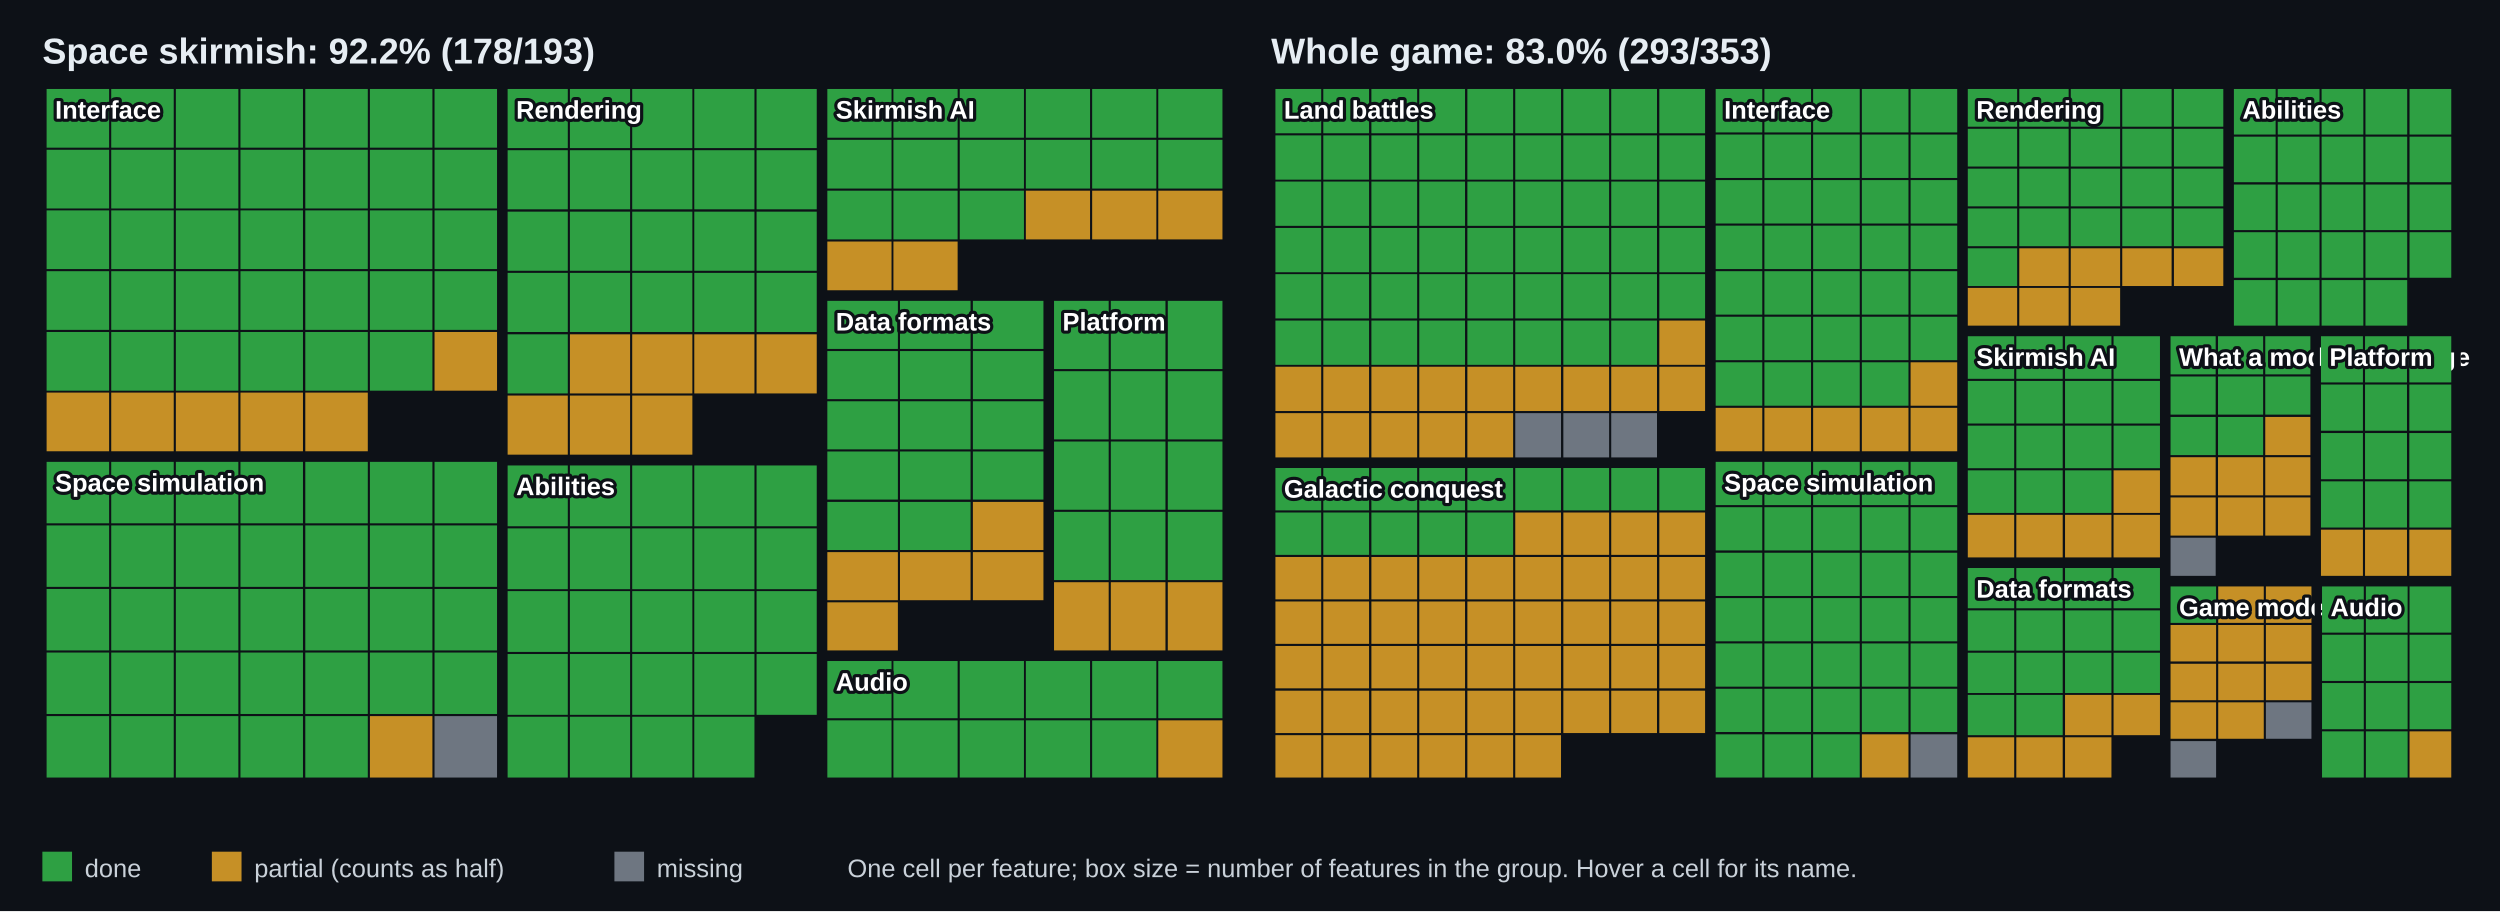
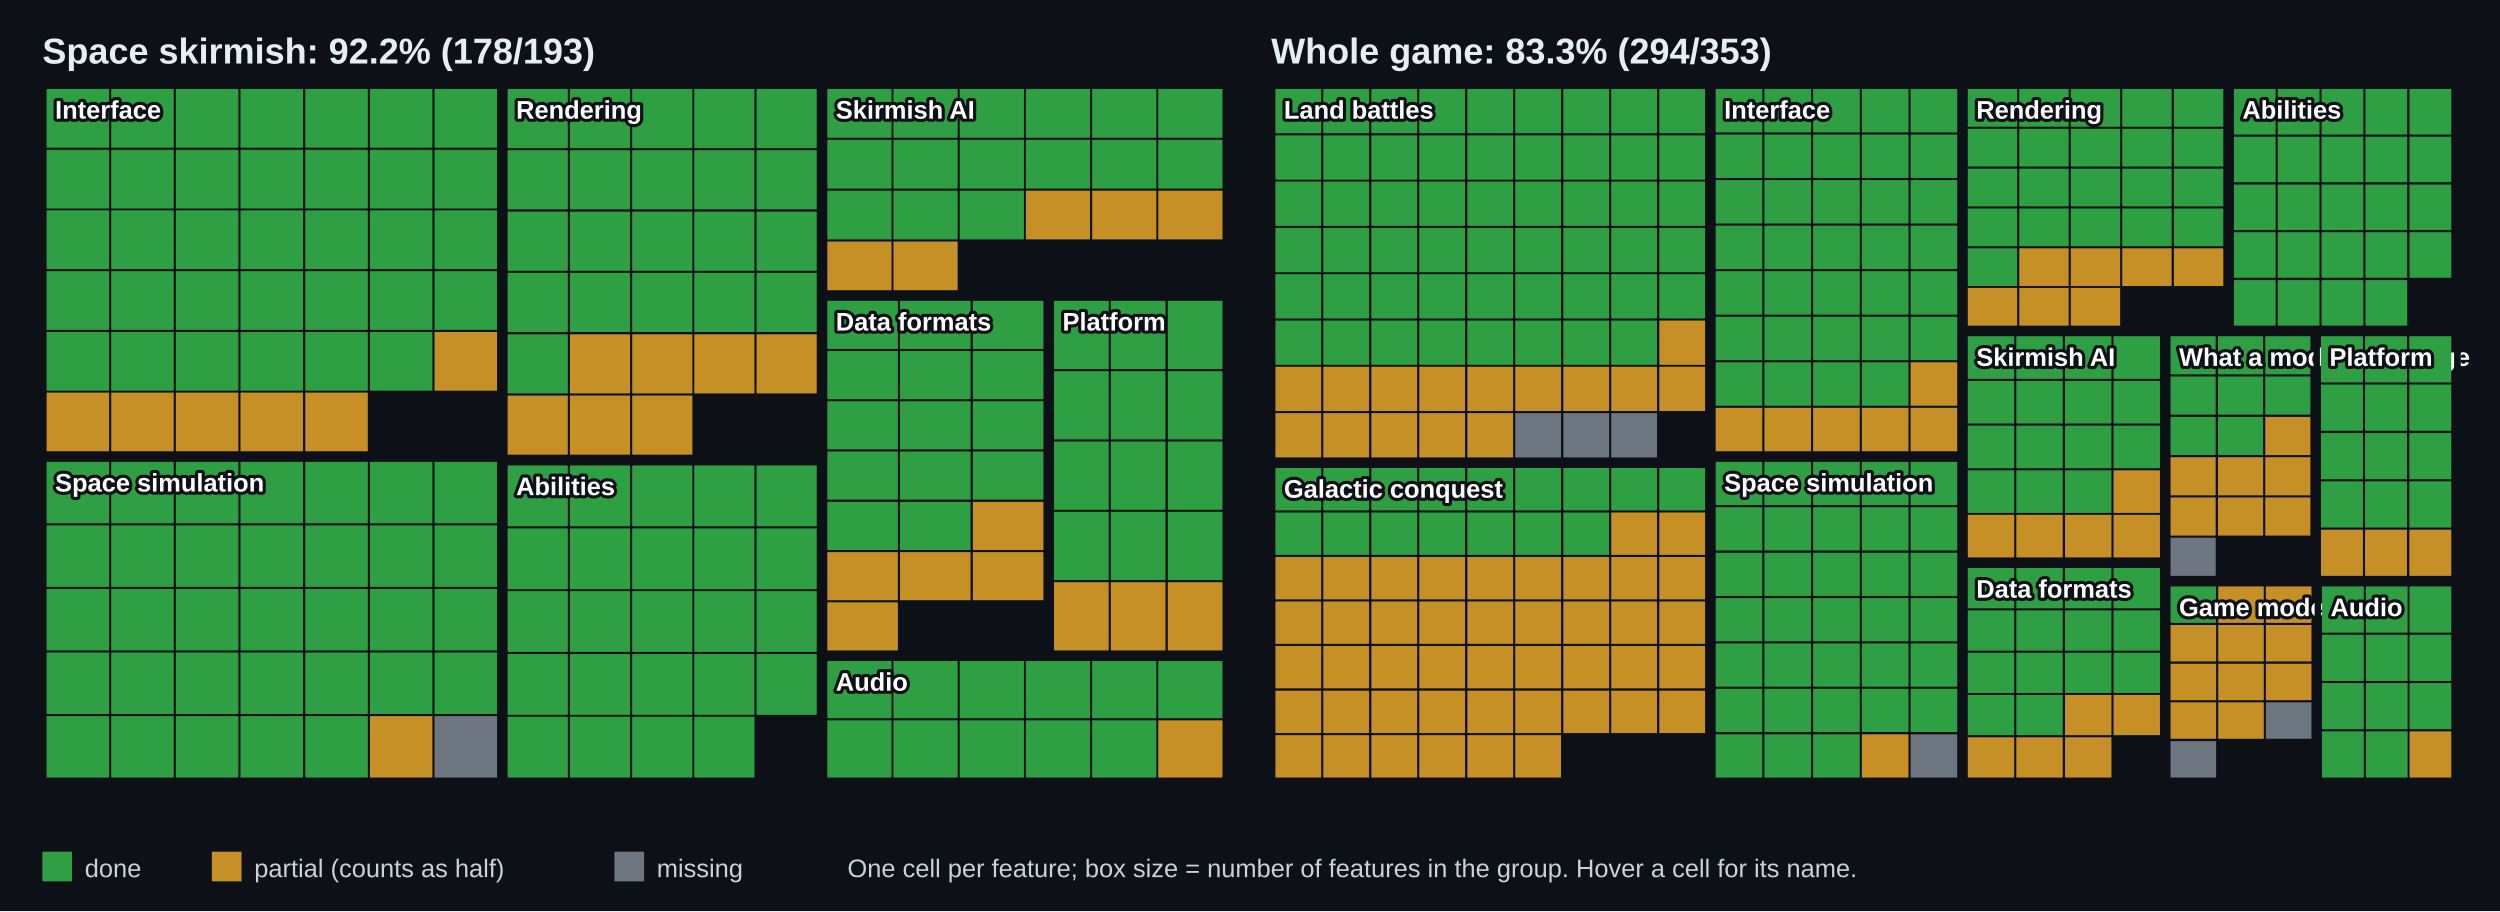
<svg xmlns="http://www.w3.org/2000/svg" viewBox="0 0 1180 430" width="1180" height="430" font-family="Segoe UI, Arial, sans-serif">
  <style>.title{font-size:17px;font-weight:700;fill:#e6edf3}.lab{font-size:12px;font-weight:700;fill:#fff}.lab.bg{stroke:#0d1117;stroke-width:3px;stroke-linejoin:round}.key{font-size:12px;fill:#c9d1d9}</style>
  <rect width="1180" height="430" fill="#0d1117" />
  <text x="20" y="30" class="title">Space skirmish: 92.2% (178/193)</text>
  <rect x="20" y="40" width="560" height="330" fill="#0d1117" />
  <rect x="22.0" y="42.0" width="29.5" height="27.7" fill="#2ea043" />
  <rect x="52.5" y="42.0" width="29.5" height="27.7" fill="#2ea043" />
  <rect x="83.0" y="42.0" width="29.5" height="27.7" fill="#2ea043" />
  <rect x="113.5" y="42.0" width="29.5" height="27.7" fill="#2ea043" />
  <rect x="144.1" y="42.0" width="29.5" height="27.7" fill="#2ea043" />
  <rect x="174.6" y="42.0" width="29.5" height="27.7" fill="#2ea043" />
  <rect x="205.1" y="42.0" width="29.5" height="27.7" fill="#2ea043" />
  <rect x="22.0" y="70.7" width="29.5" height="27.7" fill="#2ea043" />
  <rect x="52.5" y="70.7" width="29.5" height="27.7" fill="#2ea043" />
  <rect x="83.0" y="70.7" width="29.5" height="27.7" fill="#2ea043" />
  <rect x="113.5" y="70.7" width="29.5" height="27.7" fill="#2ea043" />
  <rect x="144.1" y="70.7" width="29.5" height="27.7" fill="#2ea043" />
  <rect x="174.6" y="70.7" width="29.5" height="27.7" fill="#2ea043" />
  <rect x="205.1" y="70.7" width="29.5" height="27.7" fill="#2ea043" />
  <rect x="22.0" y="99.3" width="29.5" height="27.7" fill="#2ea043" />
  <rect x="52.5" y="99.3" width="29.5" height="27.7" fill="#2ea043" />
  <rect x="83.0" y="99.3" width="29.5" height="27.7" fill="#2ea043" />
  <rect x="113.5" y="99.3" width="29.5" height="27.7" fill="#2ea043" />
  <rect x="144.1" y="99.3" width="29.5" height="27.7" fill="#2ea043" />
  <rect x="174.6" y="99.3" width="29.5" height="27.7" fill="#2ea043" />
  <rect x="205.1" y="99.3" width="29.5" height="27.7" fill="#2ea043" />
  <rect x="22.0" y="128.0" width="29.5" height="27.7" fill="#2ea043" />
  <rect x="52.5" y="128.0" width="29.5" height="27.7" fill="#2ea043" />
  <rect x="83.0" y="128.0" width="29.5" height="27.7" fill="#2ea043" />
  <rect x="113.5" y="128.0" width="29.5" height="27.7" fill="#2ea043" />
  <rect x="144.1" y="128.0" width="29.5" height="27.7" fill="#2ea043" />
  <rect x="174.6" y="128.0" width="29.5" height="27.7" fill="#2ea043" />
  <rect x="205.1" y="128.0" width="29.5" height="27.7" fill="#2ea043" />
  <rect x="22.0" y="156.7" width="29.5" height="27.7" fill="#2ea043" />
  <rect x="52.5" y="156.7" width="29.5" height="27.7" fill="#2ea043" />
  <rect x="83.0" y="156.7" width="29.5" height="27.7" fill="#2ea043" />
  <rect x="113.5" y="156.7" width="29.5" height="27.7" fill="#2ea043" />
  <rect x="144.1" y="156.7" width="29.5" height="27.7" fill="#2ea043" />
  <rect x="174.6" y="156.7" width="29.5" height="27.7" fill="#2ea043" />
  <rect x="205.1" y="156.7" width="29.5" height="27.7" fill="#c69026" />
  <rect x="22.0" y="185.3" width="29.5" height="27.7" fill="#c69026" />
  <rect x="52.5" y="185.3" width="29.5" height="27.7" fill="#c69026" />
  <rect x="83.0" y="185.3" width="29.5" height="27.7" fill="#c69026" />
  <rect x="113.5" y="185.3" width="29.5" height="27.7" fill="#c69026" />
  <rect x="144.1" y="185.3" width="29.5" height="27.7" fill="#c69026" />
  <rect x="20.0" y="40.0" width="217.6" height="176.0" fill="none" stroke="#0d1117" stroke-width="3" />
  <text x="26.0" y="56.0" class="lab bg">Interface</text>
  <text x="26.0" y="56.0" class="lab">Interface</text>
  <rect x="22.0" y="218.0" width="29.5" height="29.0" fill="#2ea043" />
  <rect x="52.5" y="218.0" width="29.5" height="29.0" fill="#2ea043" />
  <rect x="83.0" y="218.0" width="29.5" height="29.0" fill="#2ea043" />
  <rect x="113.5" y="218.0" width="29.5" height="29.0" fill="#2ea043" />
  <rect x="144.1" y="218.0" width="29.5" height="29.0" fill="#2ea043" />
  <rect x="174.6" y="218.0" width="29.5" height="29.0" fill="#2ea043" />
  <rect x="205.1" y="218.0" width="29.5" height="29.0" fill="#2ea043" />
  <rect x="22.0" y="248.0" width="29.5" height="29.0" fill="#2ea043" />
  <rect x="52.5" y="248.0" width="29.5" height="29.0" fill="#2ea043" />
  <rect x="83.0" y="248.0" width="29.5" height="29.0" fill="#2ea043" />
  <rect x="113.5" y="248.0" width="29.5" height="29.0" fill="#2ea043" />
  <rect x="144.1" y="248.0" width="29.5" height="29.0" fill="#2ea043" />
  <rect x="174.6" y="248.0" width="29.5" height="29.0" fill="#2ea043" />
  <rect x="205.1" y="248.0" width="29.5" height="29.0" fill="#2ea043" />
  <rect x="22.0" y="278.0" width="29.5" height="29.0" fill="#2ea043" />
  <rect x="52.5" y="278.0" width="29.5" height="29.0" fill="#2ea043" />
  <rect x="83.0" y="278.0" width="29.5" height="29.0" fill="#2ea043" />
  <rect x="113.5" y="278.0" width="29.5" height="29.0" fill="#2ea043" />
  <rect x="144.1" y="278.0" width="29.5" height="29.0" fill="#2ea043" />
  <rect x="174.6" y="278.0" width="29.5" height="29.0" fill="#2ea043" />
  <rect x="205.1" y="278.0" width="29.5" height="29.0" fill="#2ea043" />
  <rect x="22.0" y="308.0" width="29.5" height="29.0" fill="#2ea043" />
  <rect x="52.5" y="308.0" width="29.5" height="29.0" fill="#2ea043" />
  <rect x="83.0" y="308.0" width="29.5" height="29.0" fill="#2ea043" />
  <rect x="113.5" y="308.0" width="29.5" height="29.0" fill="#2ea043" />
  <rect x="144.1" y="308.0" width="29.5" height="29.0" fill="#2ea043" />
  <rect x="174.6" y="308.0" width="29.5" height="29.0" fill="#2ea043" />
  <rect x="205.1" y="308.0" width="29.5" height="29.0" fill="#2ea043" />
  <rect x="22.0" y="338.0" width="29.5" height="29.0" fill="#2ea043" />
  <rect x="52.5" y="338.0" width="29.5" height="29.0" fill="#2ea043" />
  <rect x="83.0" y="338.0" width="29.5" height="29.0" fill="#2ea043" />
  <rect x="113.5" y="338.0" width="29.5" height="29.0" fill="#2ea043" />
  <rect x="144.1" y="338.0" width="29.5" height="29.0" fill="#2ea043" />
  <rect x="174.6" y="338.0" width="29.5" height="29.0" fill="#c69026" />
  <rect x="205.1" y="338.0" width="29.5" height="29.0" fill="#6e7681" />
  <rect x="20.0" y="216.0" width="217.6" height="154.0" fill="none" stroke="#0d1117" stroke-width="3" />
  <text x="26.0" y="232.0" class="lab bg">Space simulation</text>
  <text x="26.0" y="232.0" class="lab">Space simulation</text>
  <rect x="239.6" y="42.0" width="28.4" height="27.9" fill="#2ea043" />
  <rect x="269.0" y="42.0" width="28.4" height="27.9" fill="#2ea043" />
  <rect x="298.4" y="42.0" width="28.4" height="27.9" fill="#2ea043" />
  <rect x="327.7" y="42.0" width="28.4" height="27.9" fill="#2ea043" />
  <rect x="357.1" y="42.0" width="28.4" height="27.9" fill="#2ea043" />
  <rect x="239.6" y="70.9" width="28.4" height="27.9" fill="#2ea043" />
  <rect x="269.0" y="70.9" width="28.4" height="27.9" fill="#2ea043" />
  <rect x="298.4" y="70.9" width="28.4" height="27.9" fill="#2ea043" />
  <rect x="327.7" y="70.9" width="28.4" height="27.9" fill="#2ea043" />
  <rect x="357.1" y="70.9" width="28.4" height="27.9" fill="#2ea043" />
  <rect x="239.6" y="99.9" width="28.4" height="27.9" fill="#2ea043" />
  <rect x="269.0" y="99.9" width="28.4" height="27.9" fill="#2ea043" />
  <rect x="298.4" y="99.9" width="28.4" height="27.9" fill="#2ea043" />
  <rect x="327.7" y="99.9" width="28.4" height="27.9" fill="#2ea043" />
  <rect x="357.1" y="99.9" width="28.4" height="27.9" fill="#2ea043" />
  <rect x="239.6" y="128.8" width="28.4" height="27.9" fill="#2ea043" />
  <rect x="269.0" y="128.8" width="28.4" height="27.9" fill="#2ea043" />
  <rect x="298.4" y="128.8" width="28.4" height="27.9" fill="#2ea043" />
  <rect x="327.7" y="128.8" width="28.4" height="27.9" fill="#2ea043" />
  <rect x="357.1" y="128.8" width="28.4" height="27.9" fill="#2ea043" />
  <rect x="239.6" y="157.8" width="28.4" height="27.9" fill="#2ea043" />
  <rect x="269.0" y="157.8" width="28.4" height="27.9" fill="#c69026" />
  <rect x="298.4" y="157.8" width="28.4" height="27.9" fill="#c69026" />
  <rect x="327.7" y="157.8" width="28.4" height="27.9" fill="#c69026" />
  <rect x="357.1" y="157.8" width="28.4" height="27.9" fill="#c69026" />
  <rect x="239.6" y="186.7" width="28.4" height="27.9" fill="#c69026" />
  <rect x="269.0" y="186.7" width="28.4" height="27.9" fill="#c69026" />
  <rect x="298.4" y="186.7" width="28.4" height="27.9" fill="#c69026" />
  <rect x="237.6" y="40.0" width="150.9" height="177.7" fill="none" stroke="#0d1117" stroke-width="3" />
  <text x="243.6" y="56.0" class="lab bg">Rendering</text>
  <text x="243.6" y="56.0" class="lab">Rendering</text>
  <rect x="239.6" y="219.7" width="28.4" height="28.7" fill="#2ea043" />
  <rect x="269.0" y="219.7" width="28.4" height="28.7" fill="#2ea043" />
  <rect x="298.4" y="219.7" width="28.4" height="28.7" fill="#2ea043" />
  <rect x="327.7" y="219.7" width="28.4" height="28.7" fill="#2ea043" />
  <rect x="357.1" y="219.7" width="28.4" height="28.7" fill="#2ea043" />
  <rect x="239.6" y="249.4" width="28.4" height="28.7" fill="#2ea043" />
  <rect x="269.0" y="249.4" width="28.4" height="28.7" fill="#2ea043" />
  <rect x="298.4" y="249.4" width="28.4" height="28.7" fill="#2ea043" />
  <rect x="327.7" y="249.4" width="28.4" height="28.7" fill="#2ea043" />
  <rect x="357.1" y="249.4" width="28.4" height="28.7" fill="#2ea043" />
  <rect x="239.6" y="279.0" width="28.4" height="28.7" fill="#2ea043" />
  <rect x="269.0" y="279.0" width="28.4" height="28.7" fill="#2ea043" />
  <rect x="298.4" y="279.0" width="28.4" height="28.7" fill="#2ea043" />
  <rect x="327.7" y="279.0" width="28.4" height="28.7" fill="#2ea043" />
  <rect x="357.1" y="279.0" width="28.4" height="28.7" fill="#2ea043" />
  <rect x="239.6" y="308.7" width="28.4" height="28.7" fill="#2ea043" />
  <rect x="269.0" y="308.7" width="28.4" height="28.7" fill="#2ea043" />
  <rect x="298.4" y="308.7" width="28.4" height="28.7" fill="#2ea043" />
  <rect x="327.7" y="308.7" width="28.4" height="28.7" fill="#2ea043" />
  <rect x="357.1" y="308.7" width="28.4" height="28.7" fill="#2ea043" />
  <rect x="239.6" y="338.3" width="28.4" height="28.7" fill="#2ea043" />
  <rect x="269.0" y="338.3" width="28.4" height="28.7" fill="#2ea043" />
  <rect x="298.4" y="338.3" width="28.4" height="28.7" fill="#2ea043" />
  <rect x="327.7" y="338.3" width="28.4" height="28.7" fill="#2ea043" />
  <rect x="237.6" y="217.7" width="150.9" height="152.3" fill="none" stroke="#0d1117" stroke-width="3" />
  <text x="243.6" y="233.7" class="lab bg">Abilities</text>
  <text x="243.6" y="233.7" class="lab">Abilities</text>
  <rect x="390.5" y="42.0" width="30.3" height="23.0" fill="#2ea043" />
  <rect x="421.7" y="42.0" width="30.3" height="23.0" fill="#2ea043" />
  <rect x="453.0" y="42.0" width="30.3" height="23.0" fill="#2ea043" />
  <rect x="484.2" y="42.0" width="30.3" height="23.0" fill="#2ea043" />
  <rect x="515.5" y="42.0" width="30.3" height="23.0" fill="#2ea043" />
  <rect x="546.7" y="42.0" width="30.3" height="23.0" fill="#2ea043" />
  <rect x="390.5" y="66.0" width="30.3" height="23.0" fill="#2ea043" />
  <rect x="421.7" y="66.0" width="30.3" height="23.0" fill="#2ea043" />
  <rect x="453.0" y="66.0" width="30.3" height="23.0" fill="#2ea043" />
  <rect x="484.2" y="66.0" width="30.3" height="23.0" fill="#2ea043" />
  <rect x="515.5" y="66.0" width="30.3" height="23.0" fill="#2ea043" />
  <rect x="546.7" y="66.0" width="30.3" height="23.0" fill="#2ea043" />
  <rect x="390.5" y="90.0" width="30.3" height="23.0" fill="#2ea043" />
  <rect x="421.7" y="90.0" width="30.3" height="23.0" fill="#2ea043" />
  <rect x="453.0" y="90.0" width="30.3" height="23.0" fill="#2ea043" />
  <rect x="484.2" y="90.0" width="30.3" height="23.0" fill="#c69026" />
  <rect x="515.5" y="90.0" width="30.3" height="23.0" fill="#c69026" />
  <rect x="546.7" y="90.0" width="30.3" height="23.0" fill="#c69026" />
  <rect x="390.5" y="114.0" width="30.3" height="23.0" fill="#c69026" />
  <rect x="421.7" y="114.0" width="30.3" height="23.0" fill="#c69026" />
  <rect x="388.5" y="40.0" width="191.5" height="100.0" fill="none" stroke="#0d1117" stroke-width="3" />
  <text x="394.5" y="56.0" class="lab bg">Skirmish AI</text>
  <text x="394.5" y="56.0" class="lab">Skirmish AI</text>
  <rect x="390.5" y="142.0" width="33.3" height="22.7" fill="#2ea043" />
  <rect x="424.8" y="142.0" width="33.3" height="22.7" fill="#2ea043" />
  <rect x="459.2" y="142.0" width="33.3" height="22.7" fill="#2ea043" />
  <rect x="390.5" y="165.7" width="33.3" height="22.7" fill="#2ea043" />
  <rect x="424.8" y="165.7" width="33.3" height="22.7" fill="#2ea043" />
  <rect x="459.2" y="165.7" width="33.3" height="22.7" fill="#2ea043" />
  <rect x="390.5" y="189.4" width="33.3" height="22.7" fill="#2ea043" />
  <rect x="424.8" y="189.4" width="33.3" height="22.7" fill="#2ea043" />
  <rect x="459.2" y="189.4" width="33.3" height="22.7" fill="#2ea043" />
  <rect x="390.5" y="213.1" width="33.3" height="22.7" fill="#2ea043" />
  <rect x="424.8" y="213.1" width="33.3" height="22.7" fill="#2ea043" />
  <rect x="459.2" y="213.1" width="33.3" height="22.7" fill="#2ea043" />
  <rect x="390.5" y="236.9" width="33.3" height="22.7" fill="#2ea043" />
  <rect x="424.8" y="236.9" width="33.3" height="22.7" fill="#2ea043" />
  <rect x="459.2" y="236.9" width="33.3" height="22.7" fill="#c69026" />
  <rect x="390.5" y="260.6" width="33.3" height="22.7" fill="#c69026" />
  <rect x="424.8" y="260.6" width="33.3" height="22.7" fill="#c69026" />
  <rect x="459.2" y="260.6" width="33.3" height="22.7" fill="#c69026" />
  <rect x="390.5" y="284.3" width="33.3" height="22.7" fill="#c69026" />
  <rect x="388.5" y="140.0" width="107.0" height="170.0" fill="none" stroke="#0d1117" stroke-width="3" />
  <text x="394.5" y="156.0" class="lab bg">Data formats</text>
  <text x="394.5" y="156.0" class="lab">Data formats</text>
  <rect x="497.5" y="142.0" width="25.8" height="32.2" fill="#2ea043" />
  <rect x="524.3" y="142.0" width="25.8" height="32.2" fill="#2ea043" />
  <rect x="551.2" y="142.0" width="25.8" height="32.2" fill="#2ea043" />
  <rect x="497.5" y="175.2" width="25.8" height="32.2" fill="#2ea043" />
  <rect x="524.3" y="175.2" width="25.8" height="32.2" fill="#2ea043" />
  <rect x="551.2" y="175.2" width="25.8" height="32.2" fill="#2ea043" />
  <rect x="497.5" y="208.4" width="25.8" height="32.2" fill="#2ea043" />
  <rect x="524.3" y="208.4" width="25.8" height="32.2" fill="#2ea043" />
  <rect x="551.2" y="208.4" width="25.8" height="32.2" fill="#2ea043" />
  <rect x="497.5" y="241.6" width="25.8" height="32.2" fill="#2ea043" />
  <rect x="524.3" y="241.6" width="25.8" height="32.2" fill="#2ea043" />
  <rect x="551.2" y="241.6" width="25.8" height="32.2" fill="#2ea043" />
  <rect x="497.5" y="274.8" width="25.8" height="32.2" fill="#c69026" />
  <rect x="524.3" y="274.8" width="25.8" height="32.2" fill="#c69026" />
  <rect x="551.2" y="274.8" width="25.8" height="32.2" fill="#c69026" />
  <rect x="495.5" y="140.0" width="84.5" height="170.0" fill="none" stroke="#0d1117" stroke-width="3" />
  <text x="501.5" y="156.0" class="lab bg">Platform</text>
  <text x="501.5" y="156.0" class="lab">Platform</text>
  <rect x="390.5" y="312.0" width="30.3" height="27.0" fill="#2ea043" />
  <rect x="421.7" y="312.0" width="30.3" height="27.0" fill="#2ea043" />
  <rect x="453.0" y="312.0" width="30.3" height="27.0" fill="#2ea043" />
  <rect x="484.2" y="312.0" width="30.3" height="27.0" fill="#2ea043" />
  <rect x="515.5" y="312.0" width="30.3" height="27.0" fill="#2ea043" />
  <rect x="546.7" y="312.0" width="30.3" height="27.0" fill="#2ea043" />
  <rect x="390.5" y="340.0" width="30.3" height="27.0" fill="#2ea043" />
  <rect x="421.7" y="340.0" width="30.3" height="27.0" fill="#2ea043" />
  <rect x="453.0" y="340.0" width="30.3" height="27.0" fill="#2ea043" />
  <rect x="484.2" y="340.0" width="30.3" height="27.0" fill="#2ea043" />
  <rect x="515.5" y="340.0" width="30.3" height="27.0" fill="#2ea043" />
  <rect x="546.7" y="340.0" width="30.3" height="27.0" fill="#c69026" />
  <rect x="388.5" y="310.0" width="191.5" height="60.0" fill="none" stroke="#0d1117" stroke-width="3" />
  <text x="394.5" y="326.0" class="lab bg">Audio</text>
  <text x="394.5" y="326.0" class="lab">Audio</text>
-   <text x="600" y="30" class="title">Whole game: 83.0% (293/353)</text>
+   <text x="600" y="30" class="title">Whole game: 83.3% (294/353)</text>
  <rect x="600" y="40" width="560" height="330" fill="#0d1117" />
  <rect x="602.0" y="42.0" width="21.6" height="20.9" fill="#2ea043" />
  <rect x="624.6" y="42.0" width="21.6" height="20.9" fill="#2ea043" />
  <rect x="647.3" y="42.0" width="21.6" height="20.9" fill="#2ea043" />
  <rect x="669.9" y="42.0" width="21.6" height="20.9" fill="#2ea043" />
  <rect x="692.6" y="42.0" width="21.6" height="20.9" fill="#2ea043" />
  <rect x="715.2" y="42.0" width="21.6" height="20.9" fill="#2ea043" />
  <rect x="737.9" y="42.0" width="21.6" height="20.9" fill="#2ea043" />
  <rect x="760.5" y="42.0" width="21.6" height="20.9" fill="#2ea043" />
  <rect x="783.2" y="42.0" width="21.6" height="20.9" fill="#2ea043" />
  <rect x="602.0" y="63.9" width="21.6" height="20.9" fill="#2ea043" />
  <rect x="624.6" y="63.9" width="21.6" height="20.9" fill="#2ea043" />
  <rect x="647.3" y="63.9" width="21.6" height="20.9" fill="#2ea043" />
  <rect x="669.9" y="63.9" width="21.6" height="20.9" fill="#2ea043" />
  <rect x="692.6" y="63.9" width="21.6" height="20.9" fill="#2ea043" />
  <rect x="715.2" y="63.9" width="21.6" height="20.9" fill="#2ea043" />
  <rect x="737.9" y="63.9" width="21.6" height="20.9" fill="#2ea043" />
  <rect x="760.5" y="63.9" width="21.6" height="20.9" fill="#2ea043" />
  <rect x="783.2" y="63.9" width="21.6" height="20.9" fill="#2ea043" />
  <rect x="602.0" y="85.7" width="21.6" height="20.9" fill="#2ea043" />
  <rect x="624.6" y="85.7" width="21.6" height="20.9" fill="#2ea043" />
  <rect x="647.3" y="85.7" width="21.6" height="20.9" fill="#2ea043" />
  <rect x="669.9" y="85.7" width="21.6" height="20.9" fill="#2ea043" />
  <rect x="692.6" y="85.7" width="21.6" height="20.9" fill="#2ea043" />
  <rect x="715.2" y="85.7" width="21.6" height="20.9" fill="#2ea043" />
  <rect x="737.9" y="85.7" width="21.6" height="20.9" fill="#2ea043" />
  <rect x="760.5" y="85.7" width="21.6" height="20.9" fill="#2ea043" />
  <rect x="783.2" y="85.7" width="21.6" height="20.9" fill="#2ea043" />
  <rect x="602.0" y="107.6" width="21.6" height="20.9" fill="#2ea043" />
  <rect x="624.6" y="107.6" width="21.6" height="20.9" fill="#2ea043" />
  <rect x="647.3" y="107.6" width="21.6" height="20.9" fill="#2ea043" />
  <rect x="669.9" y="107.6" width="21.6" height="20.9" fill="#2ea043" />
  <rect x="692.6" y="107.6" width="21.6" height="20.9" fill="#2ea043" />
  <rect x="715.2" y="107.6" width="21.6" height="20.9" fill="#2ea043" />
  <rect x="737.9" y="107.6" width="21.6" height="20.9" fill="#2ea043" />
  <rect x="760.5" y="107.6" width="21.6" height="20.9" fill="#2ea043" />
  <rect x="783.2" y="107.6" width="21.6" height="20.9" fill="#2ea043" />
  <rect x="602.0" y="129.4" width="21.6" height="20.9" fill="#2ea043" />
  <rect x="624.6" y="129.4" width="21.6" height="20.9" fill="#2ea043" />
  <rect x="647.3" y="129.4" width="21.6" height="20.9" fill="#2ea043" />
  <rect x="669.9" y="129.4" width="21.6" height="20.9" fill="#2ea043" />
  <rect x="692.6" y="129.4" width="21.6" height="20.9" fill="#2ea043" />
  <rect x="715.2" y="129.4" width="21.6" height="20.9" fill="#2ea043" />
  <rect x="737.9" y="129.4" width="21.6" height="20.9" fill="#2ea043" />
  <rect x="760.5" y="129.4" width="21.6" height="20.9" fill="#2ea043" />
  <rect x="783.2" y="129.4" width="21.6" height="20.9" fill="#2ea043" />
  <rect x="602.0" y="151.3" width="21.6" height="20.9" fill="#2ea043" />
  <rect x="624.6" y="151.3" width="21.6" height="20.9" fill="#2ea043" />
  <rect x="647.3" y="151.3" width="21.6" height="20.9" fill="#2ea043" />
  <rect x="669.9" y="151.3" width="21.6" height="20.9" fill="#2ea043" />
  <rect x="692.6" y="151.3" width="21.6" height="20.9" fill="#2ea043" />
  <rect x="715.2" y="151.3" width="21.6" height="20.9" fill="#2ea043" />
  <rect x="737.9" y="151.3" width="21.6" height="20.9" fill="#2ea043" />
  <rect x="760.5" y="151.3" width="21.6" height="20.9" fill="#2ea043" />
  <rect x="783.2" y="151.3" width="21.6" height="20.9" fill="#c69026" />
  <rect x="602.0" y="173.1" width="21.6" height="20.9" fill="#c69026" />
  <rect x="624.6" y="173.1" width="21.6" height="20.9" fill="#c69026" />
  <rect x="647.3" y="173.1" width="21.6" height="20.9" fill="#c69026" />
  <rect x="669.9" y="173.1" width="21.6" height="20.9" fill="#c69026" />
  <rect x="692.6" y="173.1" width="21.6" height="20.9" fill="#c69026" />
  <rect x="715.2" y="173.1" width="21.6" height="20.9" fill="#c69026" />
  <rect x="737.9" y="173.1" width="21.6" height="20.9" fill="#c69026" />
  <rect x="760.5" y="173.1" width="21.6" height="20.9" fill="#c69026" />
  <rect x="783.2" y="173.1" width="21.6" height="20.9" fill="#c69026" />
  <rect x="602.0" y="195.0" width="21.6" height="20.9" fill="#c69026" />
  <rect x="624.6" y="195.0" width="21.6" height="20.9" fill="#c69026" />
  <rect x="647.3" y="195.0" width="21.6" height="20.9" fill="#c69026" />
  <rect x="669.9" y="195.0" width="21.6" height="20.9" fill="#c69026" />
  <rect x="692.6" y="195.0" width="21.6" height="20.9" fill="#c69026" />
  <rect x="715.2" y="195.0" width="21.6" height="20.9" fill="#6e7681" />
  <rect x="737.9" y="195.0" width="21.6" height="20.9" fill="#6e7681" />
  <rect x="760.5" y="195.0" width="21.6" height="20.9" fill="#6e7681" />
  <rect x="600.0" y="40.0" width="207.8" height="178.9" fill="none" stroke="#0d1117" stroke-width="3" />
  <text x="606.0" y="56.0" class="lab bg">Land battles</text>
  <text x="606.0" y="56.0" class="lab">Land battles</text>
  <rect x="602.0" y="220.9" width="21.6" height="20.0" fill="#2ea043" />
  <rect x="624.6" y="220.9" width="21.6" height="20.0" fill="#2ea043" />
  <rect x="647.3" y="220.9" width="21.6" height="20.0" fill="#2ea043" />
  <rect x="669.9" y="220.9" width="21.6" height="20.0" fill="#2ea043" />
  <rect x="692.6" y="220.9" width="21.6" height="20.0" fill="#2ea043" />
  <rect x="715.2" y="220.9" width="21.6" height="20.0" fill="#2ea043" />
  <rect x="737.9" y="220.9" width="21.6" height="20.0" fill="#2ea043" />
  <rect x="760.5" y="220.9" width="21.6" height="20.0" fill="#2ea043" />
  <rect x="783.2" y="220.9" width="21.6" height="20.0" fill="#2ea043" />
  <rect x="602.0" y="241.9" width="21.6" height="20.0" fill="#2ea043" />
  <rect x="624.6" y="241.9" width="21.6" height="20.0" fill="#2ea043" />
  <rect x="647.3" y="241.9" width="21.6" height="20.0" fill="#2ea043" />
  <rect x="669.9" y="241.9" width="21.6" height="20.0" fill="#2ea043" />
  <rect x="692.6" y="241.9" width="21.6" height="20.0" fill="#2ea043" />
-   <rect x="715.2" y="241.9" width="21.6" height="20.0" fill="#c69026" />
-   <rect x="737.9" y="241.9" width="21.6" height="20.0" fill="#c69026" />
+   <rect x="715.2" y="241.9" width="21.6" height="20.0" fill="#2ea043" />
+   <rect x="737.9" y="241.9" width="21.6" height="20.0" fill="#2ea043" />
  <rect x="760.5" y="241.9" width="21.6" height="20.0" fill="#c69026" />
  <rect x="783.2" y="241.9" width="21.6" height="20.0" fill="#c69026" />
  <rect x="602.0" y="262.9" width="21.6" height="20.0" fill="#c69026" />
  <rect x="624.6" y="262.9" width="21.6" height="20.0" fill="#c69026" />
  <rect x="647.3" y="262.9" width="21.6" height="20.0" fill="#c69026" />
  <rect x="669.9" y="262.9" width="21.6" height="20.0" fill="#c69026" />
  <rect x="692.6" y="262.9" width="21.6" height="20.0" fill="#c69026" />
  <rect x="715.2" y="262.9" width="21.6" height="20.0" fill="#c69026" />
  <rect x="737.9" y="262.9" width="21.6" height="20.0" fill="#c69026" />
  <rect x="760.5" y="262.9" width="21.6" height="20.0" fill="#c69026" />
  <rect x="783.2" y="262.9" width="21.6" height="20.0" fill="#c69026" />
  <rect x="602.0" y="283.9" width="21.6" height="20.0" fill="#c69026" />
  <rect x="624.6" y="283.9" width="21.6" height="20.0" fill="#c69026" />
  <rect x="647.3" y="283.9" width="21.6" height="20.0" fill="#c69026" />
  <rect x="669.9" y="283.9" width="21.6" height="20.0" fill="#c69026" />
  <rect x="692.6" y="283.9" width="21.6" height="20.0" fill="#c69026" />
  <rect x="715.2" y="283.9" width="21.6" height="20.0" fill="#c69026" />
  <rect x="737.9" y="283.9" width="21.6" height="20.0" fill="#c69026" />
  <rect x="760.5" y="283.9" width="21.6" height="20.0" fill="#c69026" />
  <rect x="783.2" y="283.9" width="21.6" height="20.0" fill="#c69026" />
  <rect x="602.0" y="304.9" width="21.6" height="20.0" fill="#c69026" />
  <rect x="624.6" y="304.9" width="21.6" height="20.0" fill="#c69026" />
  <rect x="647.3" y="304.9" width="21.6" height="20.0" fill="#c69026" />
  <rect x="669.9" y="304.9" width="21.6" height="20.0" fill="#c69026" />
  <rect x="692.6" y="304.9" width="21.6" height="20.0" fill="#c69026" />
  <rect x="715.2" y="304.9" width="21.6" height="20.0" fill="#c69026" />
  <rect x="737.9" y="304.9" width="21.6" height="20.0" fill="#c69026" />
  <rect x="760.5" y="304.9" width="21.6" height="20.0" fill="#c69026" />
  <rect x="783.2" y="304.9" width="21.6" height="20.0" fill="#c69026" />
  <rect x="602.0" y="326.0" width="21.6" height="20.0" fill="#c69026" />
  <rect x="624.6" y="326.0" width="21.6" height="20.0" fill="#c69026" />
  <rect x="647.3" y="326.0" width="21.6" height="20.0" fill="#c69026" />
  <rect x="669.9" y="326.0" width="21.6" height="20.0" fill="#c69026" />
  <rect x="692.6" y="326.0" width="21.6" height="20.0" fill="#c69026" />
  <rect x="715.2" y="326.0" width="21.6" height="20.0" fill="#c69026" />
  <rect x="737.9" y="326.0" width="21.6" height="20.0" fill="#c69026" />
  <rect x="760.5" y="326.0" width="21.6" height="20.0" fill="#c69026" />
  <rect x="783.2" y="326.0" width="21.6" height="20.0" fill="#c69026" />
  <rect x="602.0" y="347.0" width="21.6" height="20.0" fill="#c69026" />
  <rect x="624.6" y="347.0" width="21.6" height="20.0" fill="#c69026" />
  <rect x="647.3" y="347.0" width="21.6" height="20.0" fill="#c69026" />
  <rect x="669.9" y="347.0" width="21.6" height="20.0" fill="#c69026" />
  <rect x="692.6" y="347.0" width="21.6" height="20.0" fill="#c69026" />
  <rect x="715.2" y="347.0" width="21.6" height="20.0" fill="#c69026" />
  <rect x="600.0" y="218.9" width="207.8" height="151.1" fill="none" stroke="#0d1117" stroke-width="3" />
  <text x="606.0" y="234.9" class="lab bg">Galactic conquest</text>
  <text x="606.0" y="234.9" class="lab">Galactic conquest</text>
  <rect x="809.8" y="42.0" width="22.0" height="20.5" fill="#2ea043" />
  <rect x="832.8" y="42.0" width="22.0" height="20.5" fill="#2ea043" />
  <rect x="855.8" y="42.0" width="22.0" height="20.5" fill="#2ea043" />
  <rect x="878.8" y="42.0" width="22.0" height="20.5" fill="#2ea043" />
  <rect x="901.8" y="42.0" width="22.0" height="20.5" fill="#2ea043" />
  <rect x="809.8" y="63.5" width="22.0" height="20.5" fill="#2ea043" />
  <rect x="832.8" y="63.5" width="22.0" height="20.5" fill="#2ea043" />
  <rect x="855.8" y="63.5" width="22.0" height="20.5" fill="#2ea043" />
  <rect x="878.8" y="63.5" width="22.0" height="20.5" fill="#2ea043" />
  <rect x="901.8" y="63.5" width="22.0" height="20.5" fill="#2ea043" />
  <rect x="809.8" y="85.0" width="22.0" height="20.5" fill="#2ea043" />
  <rect x="832.8" y="85.0" width="22.0" height="20.5" fill="#2ea043" />
  <rect x="855.8" y="85.0" width="22.0" height="20.5" fill="#2ea043" />
  <rect x="878.8" y="85.0" width="22.0" height="20.5" fill="#2ea043" />
  <rect x="901.8" y="85.0" width="22.0" height="20.5" fill="#2ea043" />
  <rect x="809.8" y="106.5" width="22.0" height="20.5" fill="#2ea043" />
  <rect x="832.8" y="106.5" width="22.0" height="20.5" fill="#2ea043" />
  <rect x="855.8" y="106.5" width="22.0" height="20.5" fill="#2ea043" />
  <rect x="878.8" y="106.5" width="22.0" height="20.5" fill="#2ea043" />
  <rect x="901.8" y="106.5" width="22.0" height="20.5" fill="#2ea043" />
  <rect x="809.8" y="128.0" width="22.0" height="20.5" fill="#2ea043" />
  <rect x="832.8" y="128.0" width="22.0" height="20.5" fill="#2ea043" />
  <rect x="855.8" y="128.0" width="22.0" height="20.5" fill="#2ea043" />
  <rect x="878.8" y="128.0" width="22.0" height="20.5" fill="#2ea043" />
  <rect x="901.8" y="128.0" width="22.0" height="20.5" fill="#2ea043" />
  <rect x="809.8" y="149.5" width="22.0" height="20.5" fill="#2ea043" />
  <rect x="832.8" y="149.5" width="22.0" height="20.5" fill="#2ea043" />
  <rect x="855.8" y="149.5" width="22.0" height="20.5" fill="#2ea043" />
  <rect x="878.8" y="149.5" width="22.0" height="20.5" fill="#2ea043" />
  <rect x="901.8" y="149.5" width="22.0" height="20.5" fill="#2ea043" />
  <rect x="809.8" y="171.0" width="22.0" height="20.5" fill="#2ea043" />
  <rect x="832.8" y="171.0" width="22.0" height="20.5" fill="#2ea043" />
  <rect x="855.8" y="171.0" width="22.0" height="20.5" fill="#2ea043" />
  <rect x="878.8" y="171.0" width="22.0" height="20.5" fill="#2ea043" />
  <rect x="901.8" y="171.0" width="22.0" height="20.5" fill="#c69026" />
  <rect x="809.8" y="192.5" width="22.0" height="20.5" fill="#c69026" />
  <rect x="832.8" y="192.5" width="22.0" height="20.5" fill="#c69026" />
  <rect x="855.8" y="192.5" width="22.0" height="20.5" fill="#c69026" />
  <rect x="878.8" y="192.5" width="22.0" height="20.5" fill="#c69026" />
  <rect x="901.8" y="192.5" width="22.0" height="20.5" fill="#c69026" />
  <rect x="807.8" y="40.0" width="119.0" height="176.0" fill="none" stroke="#0d1117" stroke-width="3" />
  <text x="813.8" y="56.0" class="lab bg">Interface</text>
  <text x="813.8" y="56.0" class="lab">Interface</text>
  <rect x="809.8" y="218.0" width="22.0" height="20.4" fill="#2ea043" />
  <rect x="832.8" y="218.0" width="22.0" height="20.4" fill="#2ea043" />
  <rect x="855.8" y="218.0" width="22.0" height="20.4" fill="#2ea043" />
  <rect x="878.8" y="218.0" width="22.0" height="20.4" fill="#2ea043" />
  <rect x="901.8" y="218.0" width="22.0" height="20.4" fill="#2ea043" />
  <rect x="809.8" y="239.4" width="22.0" height="20.4" fill="#2ea043" />
  <rect x="832.8" y="239.4" width="22.0" height="20.4" fill="#2ea043" />
  <rect x="855.8" y="239.4" width="22.0" height="20.4" fill="#2ea043" />
  <rect x="878.8" y="239.4" width="22.0" height="20.4" fill="#2ea043" />
  <rect x="901.8" y="239.4" width="22.0" height="20.4" fill="#2ea043" />
  <rect x="809.8" y="260.9" width="22.0" height="20.4" fill="#2ea043" />
  <rect x="832.8" y="260.9" width="22.0" height="20.4" fill="#2ea043" />
  <rect x="855.8" y="260.9" width="22.0" height="20.4" fill="#2ea043" />
  <rect x="878.8" y="260.9" width="22.0" height="20.4" fill="#2ea043" />
  <rect x="901.8" y="260.9" width="22.0" height="20.4" fill="#2ea043" />
  <rect x="809.8" y="282.3" width="22.0" height="20.4" fill="#2ea043" />
  <rect x="832.8" y="282.3" width="22.0" height="20.4" fill="#2ea043" />
  <rect x="855.8" y="282.3" width="22.0" height="20.4" fill="#2ea043" />
  <rect x="878.8" y="282.3" width="22.0" height="20.4" fill="#2ea043" />
  <rect x="901.8" y="282.3" width="22.0" height="20.4" fill="#2ea043" />
  <rect x="809.8" y="303.7" width="22.0" height="20.4" fill="#2ea043" />
  <rect x="832.8" y="303.7" width="22.0" height="20.4" fill="#2ea043" />
  <rect x="855.8" y="303.7" width="22.0" height="20.4" fill="#2ea043" />
  <rect x="878.8" y="303.7" width="22.0" height="20.4" fill="#2ea043" />
  <rect x="901.8" y="303.7" width="22.0" height="20.4" fill="#2ea043" />
  <rect x="809.8" y="325.1" width="22.0" height="20.4" fill="#2ea043" />
  <rect x="832.8" y="325.1" width="22.0" height="20.4" fill="#2ea043" />
  <rect x="855.8" y="325.1" width="22.0" height="20.4" fill="#2ea043" />
  <rect x="878.8" y="325.1" width="22.0" height="20.4" fill="#2ea043" />
  <rect x="901.8" y="325.1" width="22.0" height="20.4" fill="#2ea043" />
  <rect x="809.8" y="346.6" width="22.0" height="20.4" fill="#2ea043" />
  <rect x="832.8" y="346.6" width="22.0" height="20.4" fill="#2ea043" />
  <rect x="855.8" y="346.6" width="22.0" height="20.4" fill="#2ea043" />
  <rect x="878.8" y="346.6" width="22.0" height="20.4" fill="#c69026" />
  <rect x="901.8" y="346.6" width="22.0" height="20.4" fill="#6e7681" />
  <rect x="807.8" y="216.0" width="119.0" height="154.0" fill="none" stroke="#0d1117" stroke-width="3" />
  <text x="813.8" y="232.0" class="lab bg">Space simulation</text>
  <text x="813.8" y="232.0" class="lab">Space simulation</text>
  <rect x="928.8" y="42.0" width="23.3" height="17.8" fill="#2ea043" />
  <rect x="953.1" y="42.0" width="23.3" height="17.8" fill="#2ea043" />
  <rect x="977.4" y="42.0" width="23.3" height="17.8" fill="#2ea043" />
  <rect x="1001.7" y="42.0" width="23.3" height="17.8" fill="#2ea043" />
  <rect x="1026.1" y="42.0" width="23.3" height="17.8" fill="#2ea043" />
  <rect x="928.8" y="60.8" width="23.3" height="17.8" fill="#2ea043" />
  <rect x="953.1" y="60.8" width="23.3" height="17.8" fill="#2ea043" />
  <rect x="977.4" y="60.8" width="23.3" height="17.8" fill="#2ea043" />
  <rect x="1001.7" y="60.8" width="23.3" height="17.8" fill="#2ea043" />
  <rect x="1026.1" y="60.8" width="23.3" height="17.8" fill="#2ea043" />
  <rect x="928.8" y="79.6" width="23.3" height="17.8" fill="#2ea043" />
  <rect x="953.1" y="79.6" width="23.3" height="17.8" fill="#2ea043" />
  <rect x="977.4" y="79.6" width="23.3" height="17.8" fill="#2ea043" />
  <rect x="1001.7" y="79.6" width="23.3" height="17.8" fill="#2ea043" />
  <rect x="1026.1" y="79.6" width="23.3" height="17.8" fill="#2ea043" />
  <rect x="928.8" y="98.4" width="23.3" height="17.8" fill="#2ea043" />
  <rect x="953.1" y="98.4" width="23.3" height="17.8" fill="#2ea043" />
  <rect x="977.4" y="98.4" width="23.3" height="17.8" fill="#2ea043" />
  <rect x="1001.7" y="98.4" width="23.3" height="17.8" fill="#2ea043" />
  <rect x="1026.1" y="98.4" width="23.3" height="17.8" fill="#2ea043" />
  <rect x="928.8" y="117.2" width="23.3" height="17.8" fill="#2ea043" />
  <rect x="953.1" y="117.2" width="23.3" height="17.8" fill="#c69026" />
  <rect x="977.4" y="117.2" width="23.3" height="17.8" fill="#c69026" />
  <rect x="1001.7" y="117.2" width="23.3" height="17.8" fill="#c69026" />
  <rect x="1026.1" y="117.2" width="23.3" height="17.8" fill="#c69026" />
  <rect x="928.8" y="135.9" width="23.3" height="17.8" fill="#c69026" />
  <rect x="953.1" y="135.9" width="23.3" height="17.8" fill="#c69026" />
  <rect x="977.4" y="135.9" width="23.3" height="17.8" fill="#c69026" />
  <rect x="926.8" y="40.0" width="125.6" height="116.7" fill="none" stroke="#0d1117" stroke-width="3" />
  <text x="932.8" y="56.0" class="lab bg">Rendering</text>
  <text x="932.8" y="56.0" class="lab">Rendering</text>
  <rect x="1054.4" y="42.0" width="19.7" height="21.5" fill="#2ea043" />
  <rect x="1075.1" y="42.0" width="19.7" height="21.5" fill="#2ea043" />
  <rect x="1095.8" y="42.0" width="19.7" height="21.5" fill="#2ea043" />
  <rect x="1116.5" y="42.0" width="19.7" height="21.5" fill="#2ea043" />
  <rect x="1137.3" y="42.0" width="19.7" height="21.5" fill="#2ea043" />
  <rect x="1054.4" y="64.5" width="19.7" height="21.5" fill="#2ea043" />
  <rect x="1075.1" y="64.5" width="19.7" height="21.5" fill="#2ea043" />
  <rect x="1095.8" y="64.5" width="19.7" height="21.5" fill="#2ea043" />
  <rect x="1116.5" y="64.5" width="19.7" height="21.5" fill="#2ea043" />
  <rect x="1137.3" y="64.5" width="19.7" height="21.5" fill="#2ea043" />
  <rect x="1054.4" y="87.1" width="19.7" height="21.5" fill="#2ea043" />
  <rect x="1075.1" y="87.1" width="19.7" height="21.5" fill="#2ea043" />
  <rect x="1095.8" y="87.1" width="19.7" height="21.5" fill="#2ea043" />
  <rect x="1116.5" y="87.1" width="19.7" height="21.5" fill="#2ea043" />
  <rect x="1137.3" y="87.1" width="19.7" height="21.5" fill="#2ea043" />
  <rect x="1054.4" y="109.6" width="19.7" height="21.5" fill="#2ea043" />
  <rect x="1075.1" y="109.6" width="19.7" height="21.5" fill="#2ea043" />
  <rect x="1095.8" y="109.6" width="19.7" height="21.5" fill="#2ea043" />
  <rect x="1116.5" y="109.6" width="19.7" height="21.5" fill="#2ea043" />
  <rect x="1137.3" y="109.6" width="19.7" height="21.5" fill="#2ea043" />
  <rect x="1054.4" y="132.2" width="19.7" height="21.5" fill="#2ea043" />
  <rect x="1075.1" y="132.2" width="19.7" height="21.5" fill="#2ea043" />
  <rect x="1095.8" y="132.2" width="19.7" height="21.5" fill="#2ea043" />
  <rect x="1116.5" y="132.2" width="19.7" height="21.5" fill="#2ea043" />
  <rect x="1052.4" y="40.0" width="107.6" height="116.7" fill="none" stroke="#0d1117" stroke-width="3" />
  <text x="1058.4" y="56.0" class="lab bg">Abilities</text>
  <text x="1058.4" y="56.0" class="lab">Abilities</text>
  <rect x="928.8" y="158.7" width="21.9" height="20.1" fill="#2ea043" />
  <rect x="951.7" y="158.7" width="21.9" height="20.1" fill="#2ea043" />
  <rect x="974.7" y="158.7" width="21.9" height="20.1" fill="#2ea043" />
  <rect x="997.6" y="158.7" width="21.9" height="20.1" fill="#2ea043" />
  <rect x="928.8" y="179.8" width="21.9" height="20.1" fill="#2ea043" />
  <rect x="951.7" y="179.8" width="21.9" height="20.1" fill="#2ea043" />
  <rect x="974.7" y="179.8" width="21.9" height="20.1" fill="#2ea043" />
  <rect x="997.6" y="179.8" width="21.9" height="20.1" fill="#2ea043" />
  <rect x="928.8" y="200.9" width="21.9" height="20.1" fill="#2ea043" />
  <rect x="951.7" y="200.9" width="21.9" height="20.1" fill="#2ea043" />
  <rect x="974.7" y="200.9" width="21.9" height="20.1" fill="#2ea043" />
  <rect x="997.6" y="200.9" width="21.9" height="20.1" fill="#2ea043" />
  <rect x="928.8" y="222.0" width="21.9" height="20.1" fill="#2ea043" />
  <rect x="951.7" y="222.0" width="21.9" height="20.1" fill="#2ea043" />
  <rect x="974.7" y="222.0" width="21.9" height="20.1" fill="#2ea043" />
  <rect x="997.6" y="222.0" width="21.9" height="20.1" fill="#c69026" />
  <rect x="928.8" y="243.0" width="21.9" height="20.1" fill="#c69026" />
  <rect x="951.7" y="243.0" width="21.9" height="20.1" fill="#c69026" />
  <rect x="974.7" y="243.0" width="21.9" height="20.1" fill="#c69026" />
  <rect x="997.6" y="243.0" width="21.9" height="20.1" fill="#c69026" />
  <rect x="926.8" y="156.7" width="95.7" height="109.4" fill="none" stroke="#0d1117" stroke-width="3" />
  <text x="932.8" y="172.7" class="lab bg">Skirmish AI</text>
  <text x="932.8" y="172.7" class="lab">Skirmish AI</text>
  <rect x="928.8" y="268.1" width="21.9" height="19.0" fill="#2ea043" />
  <rect x="951.7" y="268.1" width="21.9" height="19.0" fill="#2ea043" />
  <rect x="974.7" y="268.1" width="21.9" height="19.0" fill="#2ea043" />
  <rect x="997.6" y="268.1" width="21.9" height="19.0" fill="#2ea043" />
  <rect x="928.8" y="288.1" width="21.9" height="19.0" fill="#2ea043" />
  <rect x="951.7" y="288.1" width="21.9" height="19.0" fill="#2ea043" />
  <rect x="974.7" y="288.1" width="21.9" height="19.0" fill="#2ea043" />
  <rect x="997.6" y="288.1" width="21.9" height="19.0" fill="#2ea043" />
  <rect x="928.8" y="308.1" width="21.9" height="19.0" fill="#2ea043" />
  <rect x="951.7" y="308.1" width="21.9" height="19.0" fill="#2ea043" />
  <rect x="974.7" y="308.1" width="21.9" height="19.0" fill="#2ea043" />
  <rect x="997.6" y="308.1" width="21.9" height="19.0" fill="#2ea043" />
  <rect x="928.8" y="328.0" width="21.9" height="19.0" fill="#2ea043" />
  <rect x="951.7" y="328.0" width="21.9" height="19.0" fill="#2ea043" />
  <rect x="974.7" y="328.0" width="21.9" height="19.0" fill="#c69026" />
  <rect x="997.6" y="328.0" width="21.9" height="19.0" fill="#c69026" />
  <rect x="928.8" y="348.0" width="21.9" height="19.0" fill="#c69026" />
  <rect x="951.7" y="348.0" width="21.9" height="19.0" fill="#c69026" />
  <rect x="974.7" y="348.0" width="21.9" height="19.0" fill="#c69026" />
  <rect x="926.8" y="266.1" width="95.7" height="103.9" fill="none" stroke="#0d1117" stroke-width="3" />
  <text x="932.8" y="282.1" class="lab bg">Data formats</text>
  <text x="932.8" y="282.1" class="lab">Data formats</text>
  <rect x="1024.5" y="158.7" width="21.3" height="18.0" fill="#2ea043" />
  <rect x="1046.9" y="158.7" width="21.3" height="18.0" fill="#2ea043" />
  <rect x="1069.2" y="158.7" width="21.3" height="18.0" fill="#2ea043" />
  <rect x="1024.5" y="177.7" width="21.3" height="18.0" fill="#2ea043" />
  <rect x="1046.9" y="177.7" width="21.3" height="18.0" fill="#2ea043" />
  <rect x="1069.2" y="177.7" width="21.3" height="18.0" fill="#2ea043" />
  <rect x="1024.5" y="196.8" width="21.3" height="18.0" fill="#2ea043" />
  <rect x="1046.9" y="196.8" width="21.3" height="18.0" fill="#2ea043" />
  <rect x="1069.2" y="196.8" width="21.3" height="18.0" fill="#c69026" />
  <rect x="1024.5" y="215.8" width="21.3" height="18.0" fill="#c69026" />
  <rect x="1046.9" y="215.8" width="21.3" height="18.0" fill="#c69026" />
  <rect x="1069.2" y="215.8" width="21.3" height="18.0" fill="#c69026" />
  <rect x="1024.5" y="234.8" width="21.3" height="18.0" fill="#c69026" />
  <rect x="1046.9" y="234.8" width="21.3" height="18.0" fill="#c69026" />
  <rect x="1069.2" y="234.8" width="21.3" height="18.0" fill="#c69026" />
  <rect x="1024.5" y="253.8" width="21.3" height="18.0" fill="#6e7681" />
  <rect x="1022.5" y="156.7" width="71.0" height="118.1" fill="none" stroke="#0d1117" stroke-width="3" />
  <text x="1028.5" y="172.7" class="lab bg">What a mod can change</text>
  <text x="1028.5" y="172.7" class="lab">What a mod can change</text>
  <rect x="1095.5" y="158.7" width="19.8" height="21.8" fill="#2ea043" />
  <rect x="1116.3" y="158.7" width="19.8" height="21.8" fill="#2ea043" />
  <rect x="1137.2" y="158.7" width="19.8" height="21.8" fill="#2ea043" />
  <rect x="1095.5" y="181.5" width="19.8" height="21.8" fill="#2ea043" />
  <rect x="1116.3" y="181.5" width="19.8" height="21.8" fill="#2ea043" />
  <rect x="1137.2" y="181.5" width="19.8" height="21.8" fill="#2ea043" />
  <rect x="1095.5" y="204.4" width="19.8" height="21.8" fill="#2ea043" />
  <rect x="1116.3" y="204.4" width="19.8" height="21.8" fill="#2ea043" />
  <rect x="1137.2" y="204.4" width="19.8" height="21.8" fill="#2ea043" />
  <rect x="1095.5" y="227.2" width="19.8" height="21.8" fill="#2ea043" />
  <rect x="1116.3" y="227.2" width="19.8" height="21.8" fill="#2ea043" />
  <rect x="1137.2" y="227.2" width="19.8" height="21.8" fill="#2ea043" />
  <rect x="1095.5" y="250.0" width="19.8" height="21.8" fill="#c69026" />
  <rect x="1116.3" y="250.0" width="19.8" height="21.8" fill="#c69026" />
  <rect x="1137.2" y="250.0" width="19.8" height="21.8" fill="#c69026" />
  <rect x="1093.5" y="156.7" width="66.5" height="118.1" fill="none" stroke="#0d1117" stroke-width="3" />
  <text x="1099.5" y="172.7" class="lab bg">Platform</text>
  <text x="1099.5" y="172.7" class="lab">Platform</text>
  <rect x="1024.5" y="276.8" width="21.5" height="17.2" fill="#2ea043" />
  <rect x="1047.0" y="276.8" width="21.5" height="17.2" fill="#c69026" />
  <rect x="1069.5" y="276.8" width="21.5" height="17.2" fill="#c69026" />
  <rect x="1024.5" y="295.0" width="21.5" height="17.2" fill="#c69026" />
  <rect x="1047.0" y="295.0" width="21.5" height="17.2" fill="#c69026" />
  <rect x="1069.5" y="295.0" width="21.5" height="17.2" fill="#c69026" />
  <rect x="1024.5" y="313.3" width="21.5" height="17.2" fill="#c69026" />
  <rect x="1047.0" y="313.3" width="21.5" height="17.2" fill="#c69026" />
  <rect x="1069.5" y="313.3" width="21.5" height="17.2" fill="#c69026" />
  <rect x="1024.5" y="331.5" width="21.5" height="17.2" fill="#c69026" />
  <rect x="1047.0" y="331.5" width="21.5" height="17.2" fill="#c69026" />
  <rect x="1069.5" y="331.5" width="21.5" height="17.2" fill="#6e7681" />
  <rect x="1024.5" y="349.8" width="21.5" height="17.2" fill="#6e7681" />
  <rect x="1022.5" y="274.8" width="71.5" height="95.2" fill="none" stroke="#0d1117" stroke-width="3" />
  <text x="1028.5" y="290.8" class="lab bg">Game modes</text>
  <text x="1028.5" y="290.8" class="lab">Game modes</text>
  <rect x="1096.0" y="276.8" width="19.7" height="21.8" fill="#2ea043" />
  <rect x="1116.7" y="276.8" width="19.7" height="21.8" fill="#2ea043" />
  <rect x="1137.3" y="276.8" width="19.7" height="21.8" fill="#2ea043" />
  <rect x="1096.0" y="299.6" width="19.7" height="21.8" fill="#2ea043" />
  <rect x="1116.7" y="299.6" width="19.7" height="21.8" fill="#2ea043" />
  <rect x="1137.3" y="299.6" width="19.7" height="21.8" fill="#2ea043" />
  <rect x="1096.0" y="322.4" width="19.7" height="21.8" fill="#2ea043" />
  <rect x="1116.7" y="322.4" width="19.7" height="21.8" fill="#2ea043" />
  <rect x="1137.3" y="322.4" width="19.7" height="21.8" fill="#2ea043" />
  <rect x="1096.0" y="345.2" width="19.7" height="21.8" fill="#2ea043" />
  <rect x="1116.7" y="345.2" width="19.7" height="21.8" fill="#2ea043" />
  <rect x="1137.3" y="345.2" width="19.7" height="21.8" fill="#c69026" />
  <rect x="1094.0" y="274.8" width="66.0" height="95.2" fill="none" stroke="#0d1117" stroke-width="3" />
  <text x="1100.0" y="290.8" class="lab bg">Audio</text>
  <text x="1100.0" y="290.8" class="lab">Audio</text>
  <g transform="translate(20 402)">
    <rect width="14" height="14" fill="#2ea043" />
    <text x="20" y="12" class="key">done</text>
    <rect x="80" width="14" height="14" fill="#c69026" />
    <text x="100" y="12" class="key">partial (counts as half)</text>
    <rect x="270" width="14" height="14" fill="#6e7681" />
    <text x="290" y="12" class="key">missing</text>
    <text x="380" y="12" class="key">One cell per feature; box size = number of features in the group. Hover a cell for its name.</text>
  </g>
</svg>
